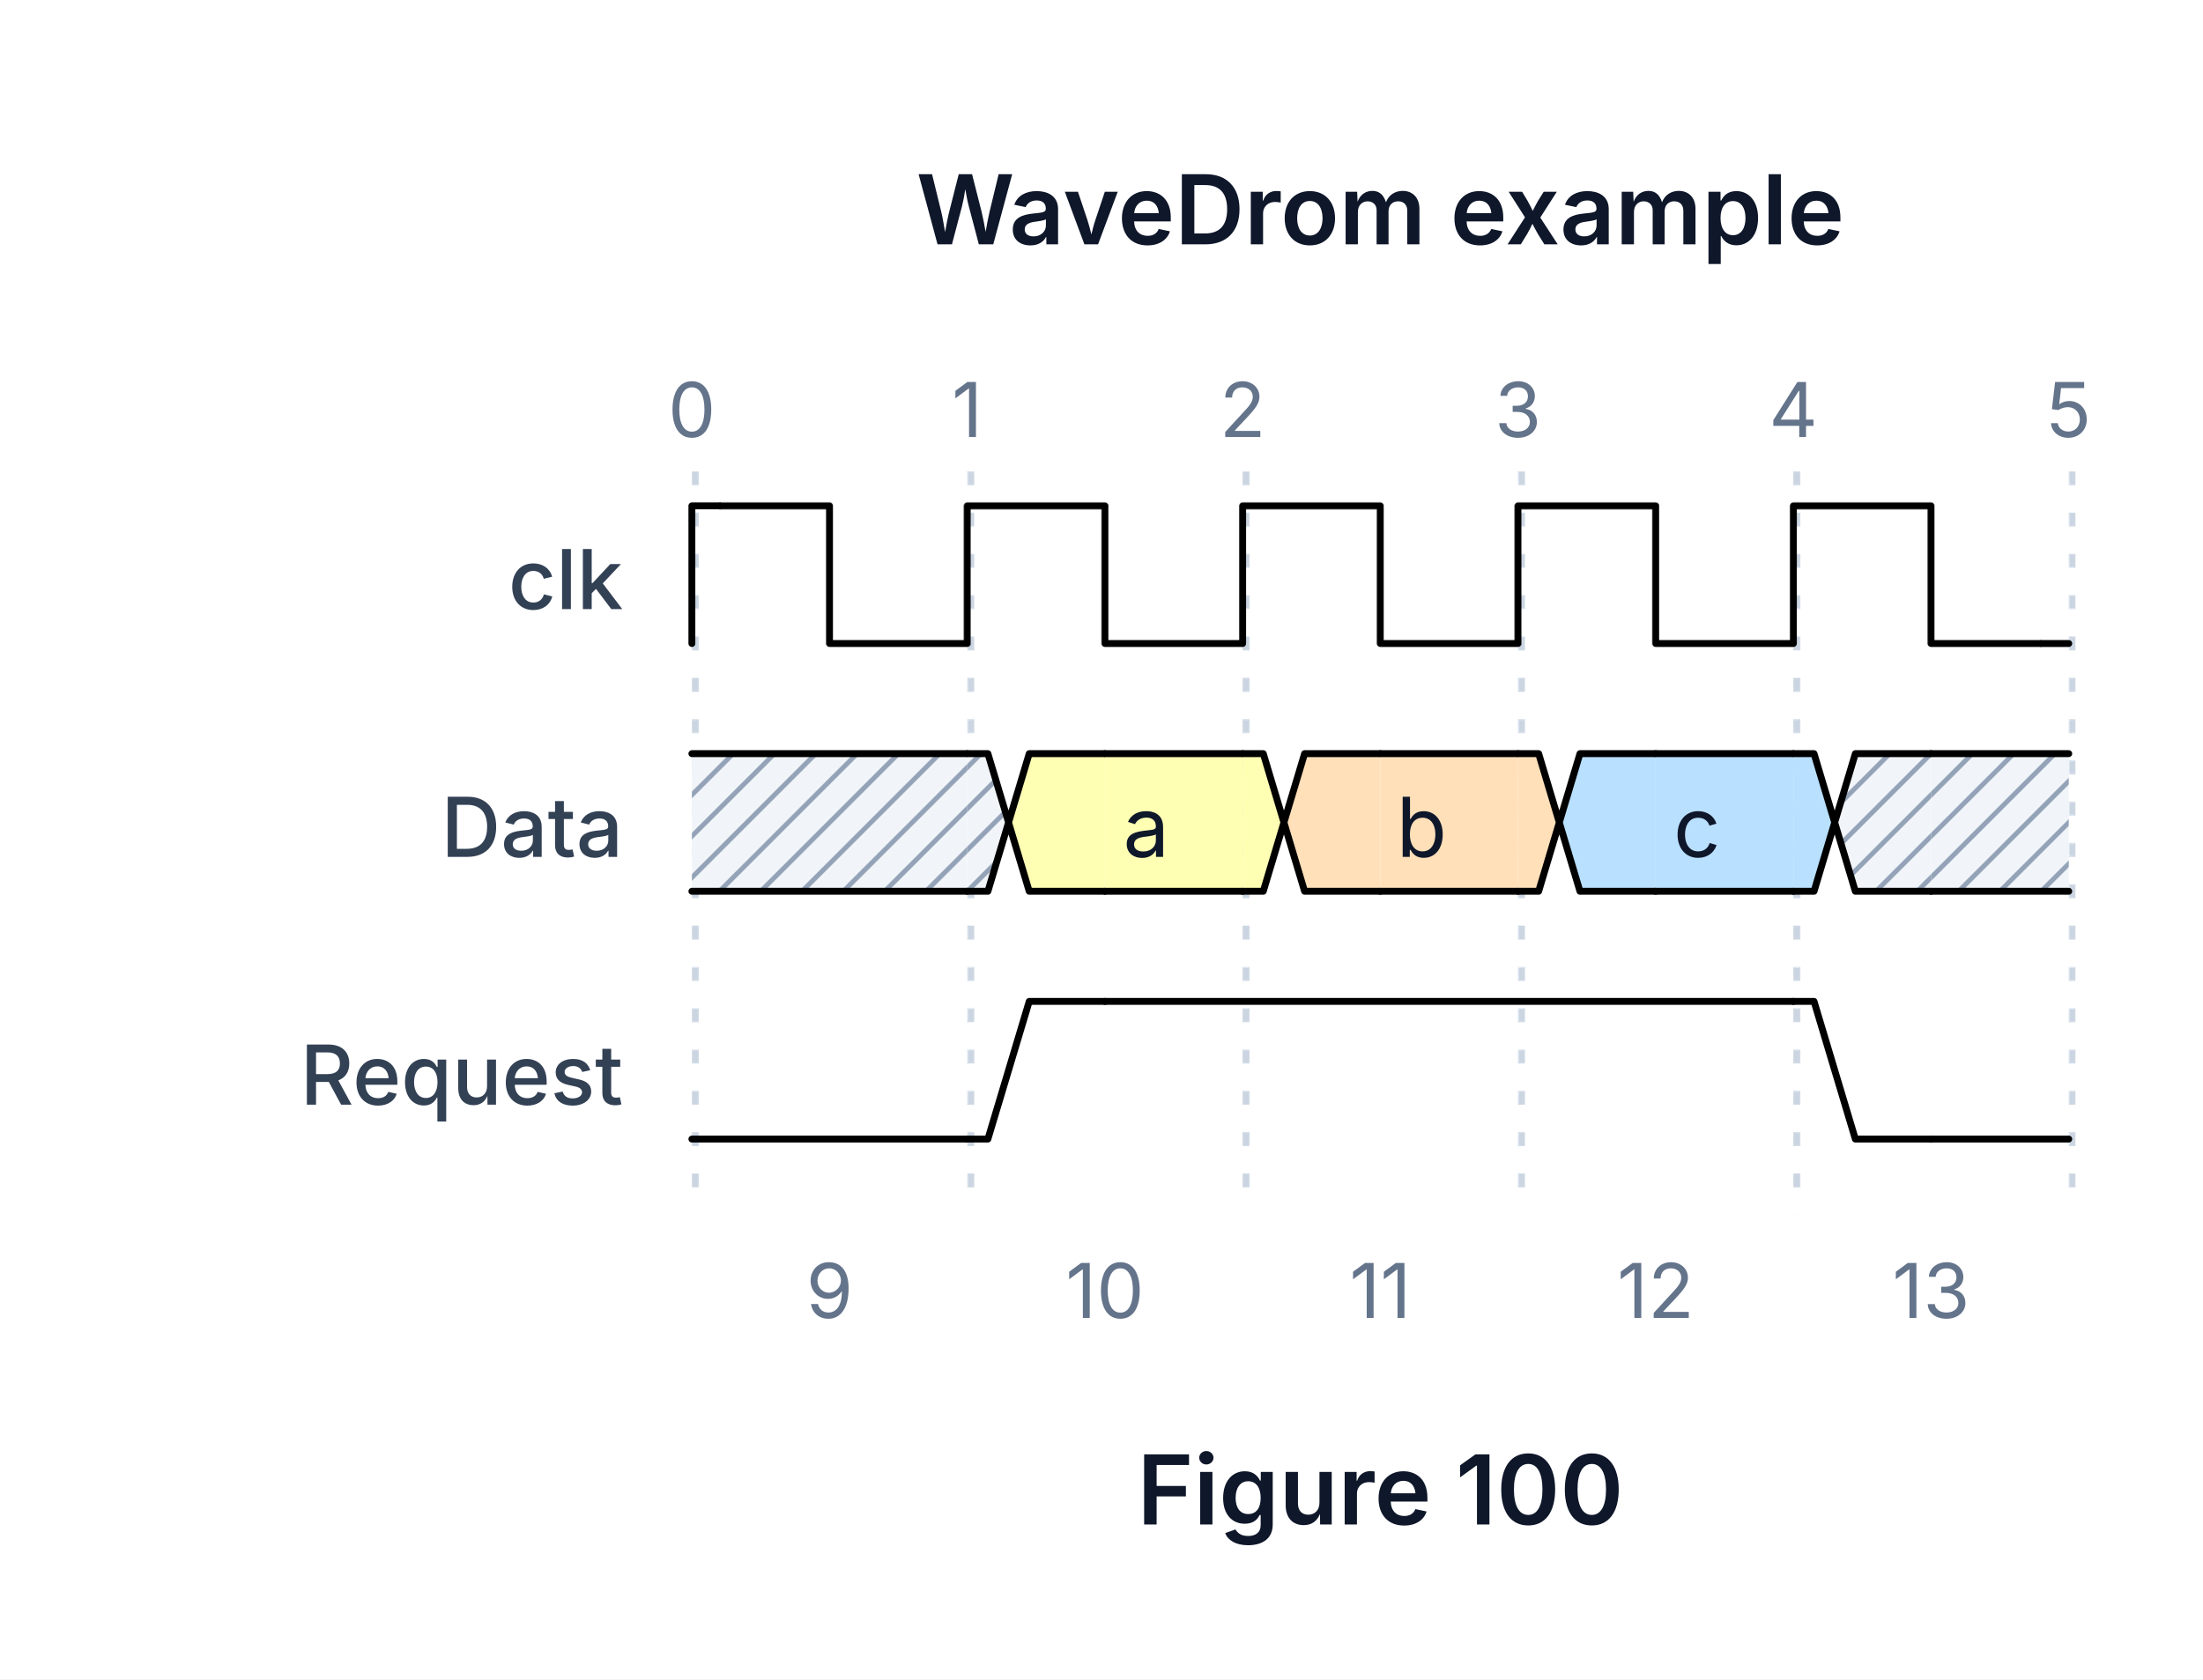
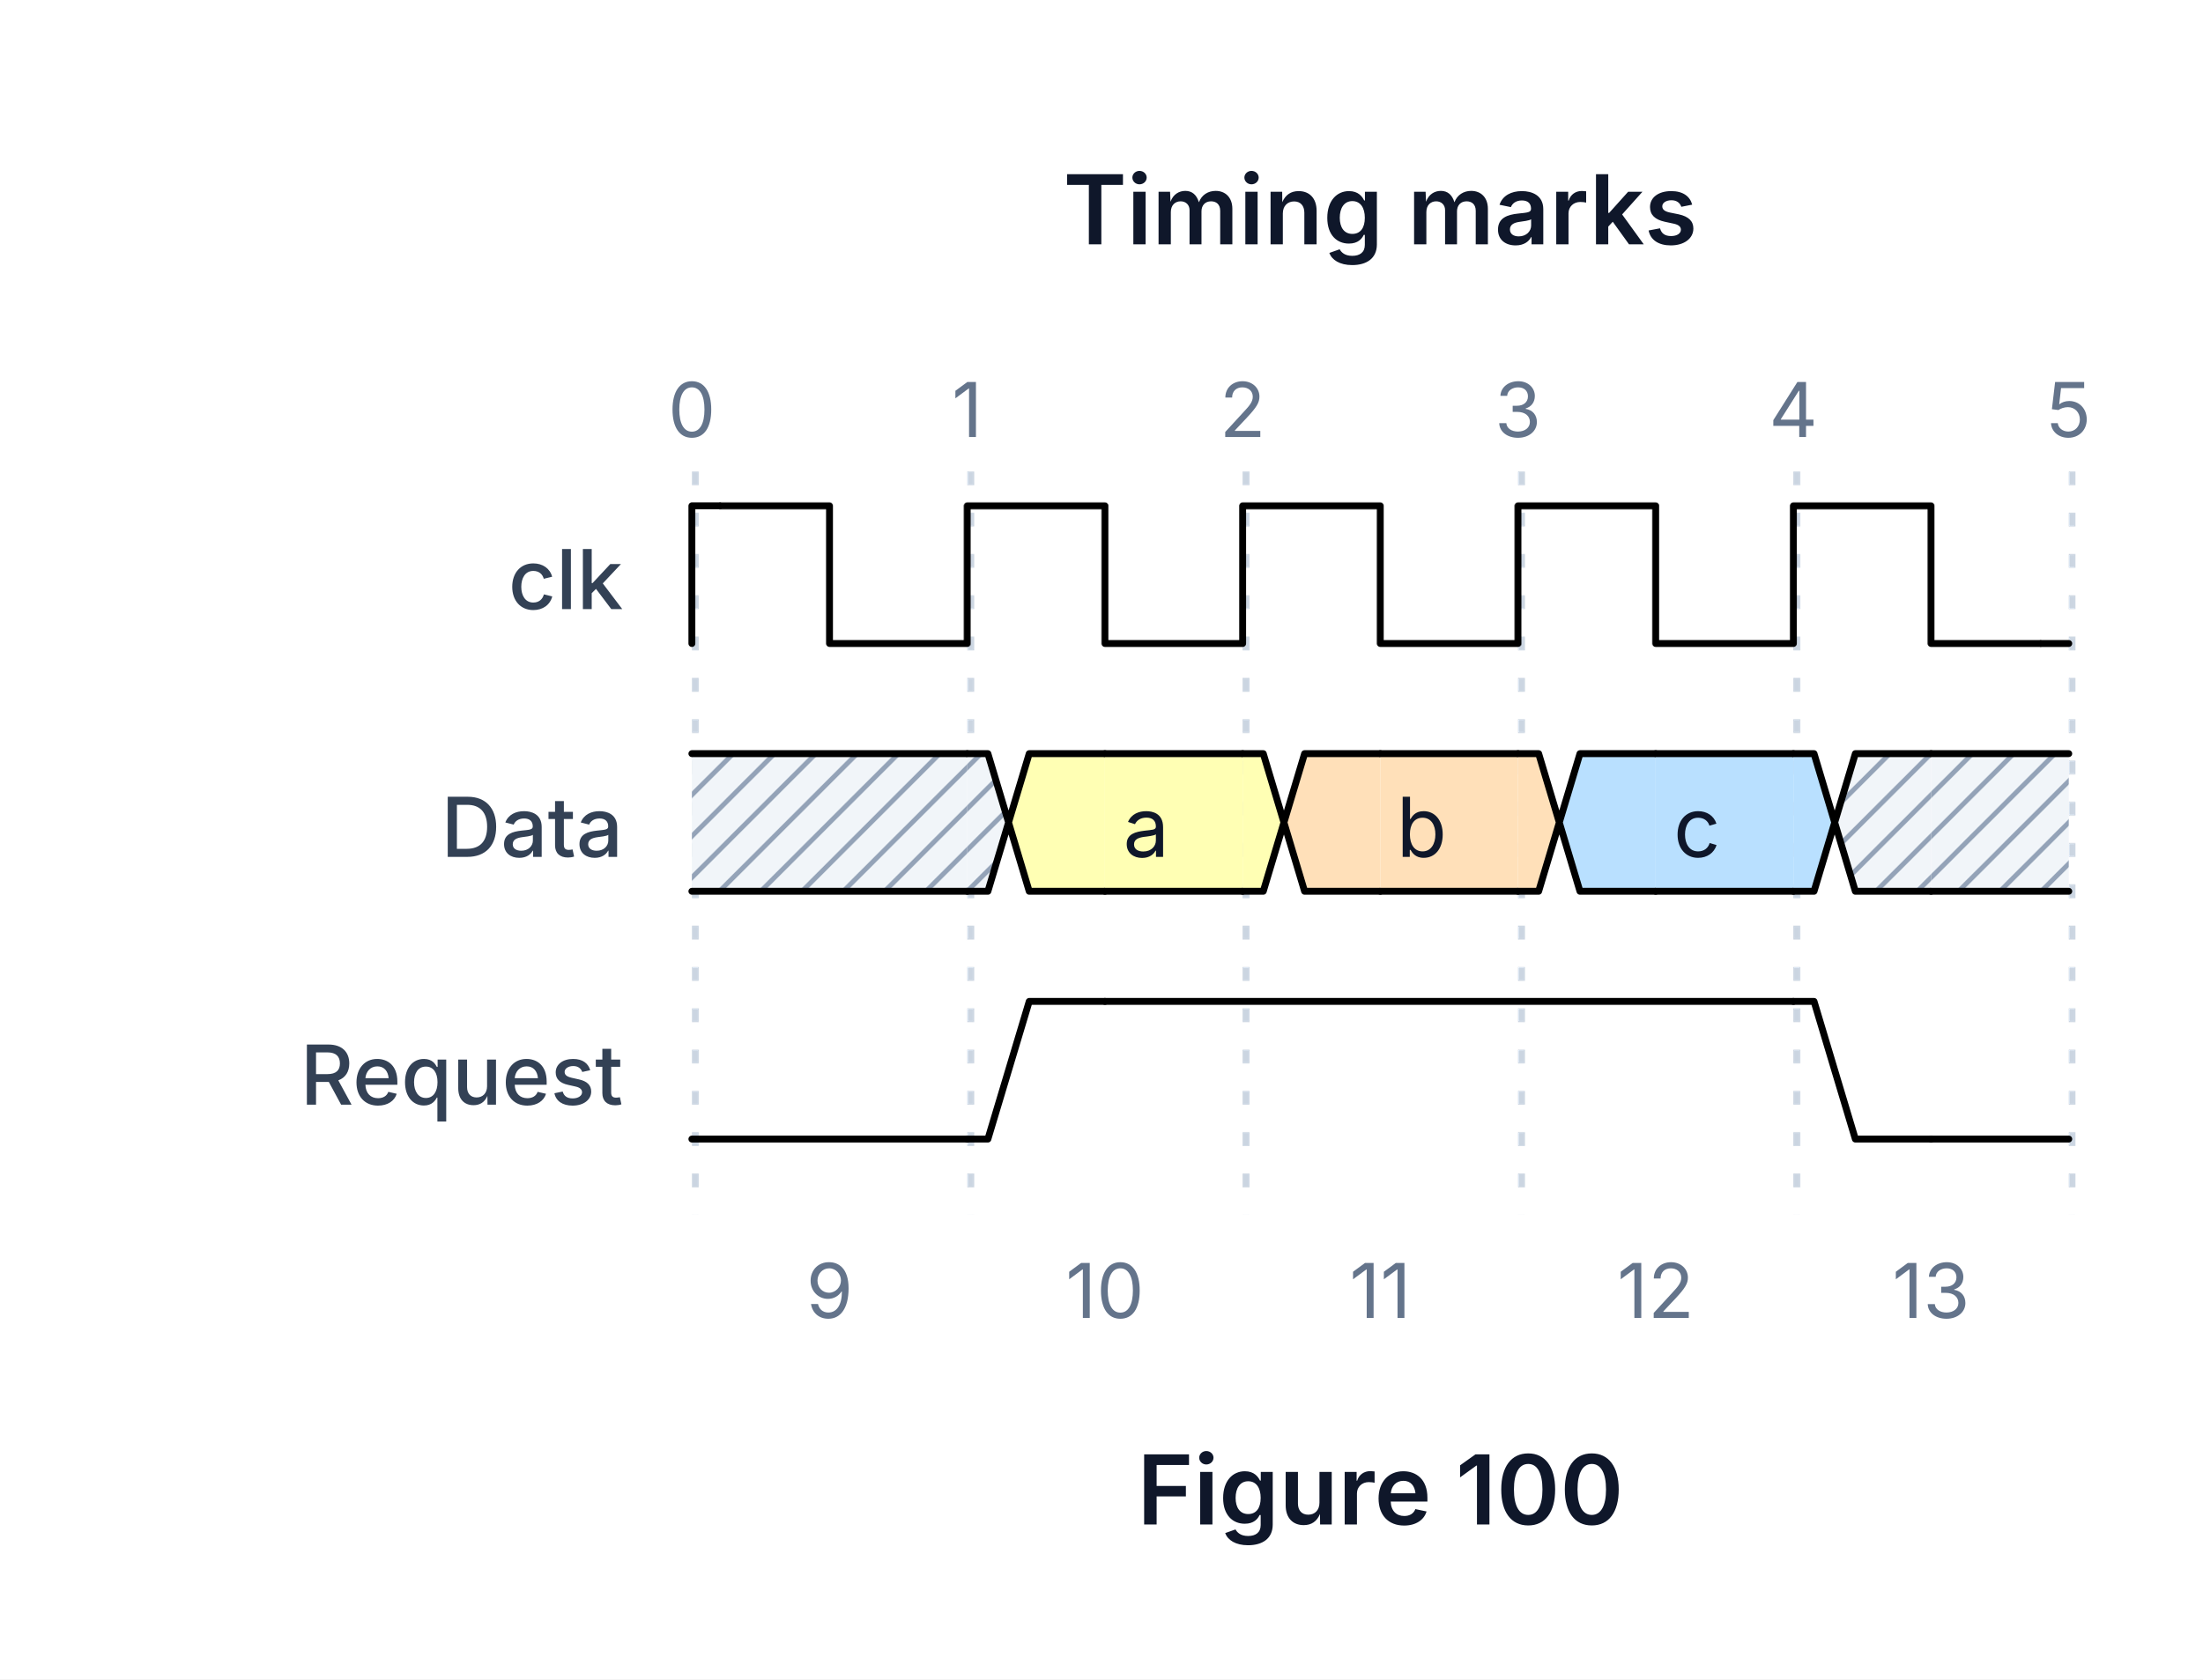
- <svg xmlns="http://www.w3.org/2000/svg" class="tgw" role="img" aria-labelledby="tgw-4d62f5fc77d45f36-diagram-title" width="320" height="244" viewBox="0 0 320 244" overflow="hidden" font-family="Inter, system-ui, -apple-system, BlinkMacSystemFont, Segoe UI, sans-serif" font-size="12" fill="#0f172a" stroke-linejoin="round">
+ <svg xmlns="http://www.w3.org/2000/svg" class="tgw" role="img" aria-labelledby="tgw-858bc6cbd6cbec33-diagram-title" width="320" height="244" viewBox="0 0 320 244" overflow="hidden" font-family="Inter, system-ui, -apple-system, BlinkMacSystemFont, Segoe UI, sans-serif" font-size="12" fill="#0f172a" stroke-linejoin="round">
  <defs>
-     <pattern id="tgw-4d62f5fc77d45f36-xh" width="6" height="6" patternUnits="userSpaceOnUse">
+     <pattern id="tgw-858bc6cbd6cbec33-xh" width="6" height="6" patternUnits="userSpaceOnUse">
      <rect width="6" height="6" fill="#f1f5f9" />
      <path d="M-1,1 L1,-1 M0,6 L6,0 M5,7 L7,5" fill="none" stroke="#94a3b8" stroke-width="0.7" />
    </pattern>
-     <pattern id="tgw-4d62f5fc77d45f36-k0" x="-4" y="-2" width="40" height="24" patternUnits="userSpaceOnUse" fill="none" stroke="#000" stroke-width="1" stroke-linecap="round" stroke-linejoin="round" viewBox="-4 -2 40 24">
+     <pattern id="tgw-858bc6cbd6cbec33-k0" x="-4" y="-2" width="40" height="24" patternUnits="userSpaceOnUse" fill="none" stroke="#000" stroke-width="1" stroke-linecap="round" stroke-linejoin="round" viewBox="-4 -2 40 24">
      <path d="M-4 20H0M0 20V0H20M20 0V20H36" />
    </pattern>
-     <clipPath id="tgw-4d62f5fc77d45f36-lane-clip" clipPathUnits="userSpaceOnUse">
+     <clipPath id="tgw-858bc6cbd6cbec33-lane-clip" clipPathUnits="userSpaceOnUse">
      <rect x="-4" y="-4" width="204.5" height="28" />
    </clipPath>
-     <clipPath id="tgw-4d62f5fc77d45f36-lane-crop" clipPathUnits="userSpaceOnUse">
+     <clipPath id="tgw-858bc6cbd6cbec33-lane-crop" clipPathUnits="userSpaceOnUse">
      <rect x="0" y="-4" width="200.5" height="28" />
    </clipPath>
-     <clipPath id="tgw-4d62f5fc77d45f36-plot-clip" clipPathUnits="userSpaceOnUse">
+     <clipPath id="tgw-858bc6cbd6cbec33-plot-clip" clipPathUnits="userSpaceOnUse">
      <rect x="-4" y="-4" width="204.5" height="116" />
    </clipPath>
-     <pattern id="tgw-4d62f5fc77d45f36-gd" width="40" height="108" patternUnits="userSpaceOnUse">
+     <pattern id="tgw-858bc6cbd6cbec33-gd" width="40" height="108" patternUnits="userSpaceOnUse">
      <path d="M0.5,0 V108" fill="none" stroke="#cbd5e1" stroke-width="1" stroke-dasharray="2,4" />
    </pattern>
  </defs>
  <rect width="320" height="244" fill="#fff" />
  <g transform="translate(100.5,68.5)">
-     <rect x="0" y="0" width="201" height="108" fill="url(#tgw-4d62f5fc77d45f36-gd)" stroke="none" />
+     <rect x="0" y="0" width="201" height="108" fill="url(#tgw-858bc6cbd6cbec33-gd)" stroke="none" />
    <g transform="translate(0,5)">
      <text x="-10" y="15" text-anchor="end" fill="#334155" font-weight="500" xml:space="preserve">clk</text>
-       <g clip-path="url(#tgw-4d62f5fc77d45f36-lane-clip)">
+       <g clip-path="url(#tgw-858bc6cbd6cbec33-lane-clip)">
        <g transform="translate(0)">
          <g fill="none" stroke="#000" stroke-width="1" stroke-linecap="round" stroke-linejoin="round">
            <path d="M0 20V0H4" />
            <g transform="translate(0)">
-               <rect x="4" y="-2" width="192" height="24" fill="url(#tgw-4d62f5fc77d45f36-k0)" stroke="none" />
+               <rect x="4" y="-2" width="192" height="24" fill="url(#tgw-858bc6cbd6cbec33-k0)" stroke="none" />
            </g>
            <path d="M196 20H200" />
          </g>
        </g>
      </g>
    </g>
    <g transform="translate(0,41)">
      <text x="-10" y="15" text-anchor="end" fill="#334155" font-weight="500" xml:space="preserve">Data</text>
-       <g clip-path="url(#tgw-4d62f5fc77d45f36-lane-clip)">
+       <g clip-path="url(#tgw-858bc6cbd6cbec33-lane-clip)">
        <g transform="translate(0)">
          <g fill="none" stroke="#000" stroke-width="1" stroke-linecap="round" stroke-linejoin="round">
-             <rect x="0" y="0" width="40" height="20" fill="url(#tgw-4d62f5fc77d45f36-xh)" stroke="none" />
+             <rect x="0" y="0" width="40" height="20" fill="url(#tgw-858bc6cbd6cbec33-xh)" stroke="none" />
            <path d="M0 0H40M0 20H40" />
-             <path d="M40 0L43 0L46 10L43 20L40 20" fill="url(#tgw-4d62f5fc77d45f36-xh)" stroke="none" />
+             <path d="M40 0L43 0L46 10L43 20L40 20" fill="url(#tgw-858bc6cbd6cbec33-xh)" stroke="none" />
            <path d="M60 0L49 0L46 10L49 20L60 20" fill="#ffffb4" stroke="none" />
            <path d="M40 0L43 0L49 20L60 20M40 20L43 20L49 0L60 0" />
            <rect x="60" y="0" width="20" height="20" fill="#ffffb4" stroke="none" />
            <path d="M60 0H80M60 20H80" />
            <path d="M80 0L83 0L86 10L83 20L80 20" fill="#ffffb4" stroke="none" />
            <path d="M100 0L89 0L86 10L89 20L100 20" fill="#ffe0b9" stroke="none" />
            <path d="M80 0L83 0L89 20L100 20M80 20L83 20L89 0L100 0" />
            <rect x="100" y="0" width="20" height="20" fill="#ffe0b9" stroke="none" />
            <path d="M100 0H120M100 20H120" />
            <path d="M120 0L123 0L126 10L123 20L120 20" fill="#ffe0b9" stroke="none" />
            <path d="M140 0L129 0L126 10L129 20L140 20" fill="#b9e0ff" stroke="none" />
            <path d="M120 0L123 0L129 20L140 20M120 20L123 20L129 0L140 0" />
            <rect x="140" y="0" width="20" height="20" fill="#b9e0ff" stroke="none" />
            <path d="M140 0H160M140 20H160" />
            <path d="M160 0L163 0L166 10L163 20L160 20" fill="#b9e0ff" stroke="none" />
-             <path d="M180 0L169 0L166 10L169 20L180 20" fill="url(#tgw-4d62f5fc77d45f36-xh)" stroke="none" />
+             <path d="M180 0L169 0L166 10L169 20L180 20" fill="url(#tgw-858bc6cbd6cbec33-xh)" stroke="none" />
            <path d="M160 0L163 0L169 20L180 20M160 20L163 20L169 0L180 0" />
-             <rect x="180" y="0" width="20" height="20" fill="url(#tgw-4d62f5fc77d45f36-xh)" stroke="none" />
+             <rect x="180" y="0" width="20" height="20" fill="url(#tgw-858bc6cbd6cbec33-xh)" stroke="none" />
            <path d="M180 0H200M180 20H200" />
          </g>
          <text x="66" y="15" text-anchor="middle" xml:space="preserve">a</text>
          <text x="106" y="15" text-anchor="middle" xml:space="preserve">b</text>
          <text x="146" y="15" text-anchor="middle" xml:space="preserve">c</text>
        </g>
      </g>
    </g>
    <g transform="translate(0,77)">
      <text x="-10" y="15" text-anchor="end" fill="#334155" font-weight="500" xml:space="preserve">Request</text>
-       <g clip-path="url(#tgw-4d62f5fc77d45f36-lane-clip)">
+       <g clip-path="url(#tgw-858bc6cbd6cbec33-lane-clip)">
        <g transform="translate(0)">
          <g fill="none" stroke="#000" stroke-width="1" stroke-linecap="round" stroke-linejoin="round">
            <path d="M0 20H40" />
            <path d="M40 20L43 20L49 0H60" />
            <path d="M60 0H160" />
            <path d="M160 0L163 0L169 20H180" />
            <path d="M180 20H200" />
          </g>
        </g>
      </g>
    </g>
-     <g clip-path="url(#tgw-4d62f5fc77d45f36-plot-clip)" />
-     <text x="100" y="-33" text-anchor="middle" font-size="14" font-weight="600" xml:space="preserve">WaveDrom example</text>
+     <g clip-path="url(#tgw-858bc6cbd6cbec33-plot-clip)" />
+     <text x="100" y="-33" text-anchor="middle" font-size="14" font-weight="600" xml:space="preserve">Timing marks</text>
    <g fill="#64748b" font-size="11" text-anchor="middle" xml:space="preserve">
      <text x="0" y="-5">0</text>
      <text x="40" y="-5">1</text>
      <text x="80" y="-5">2</text>
      <text x="120" y="-5">3</text>
      <text x="160" y="-5">4</text>
      <text x="200" y="-5">5</text>
    </g>
    <text x="100" y="153" text-anchor="middle" font-size="14" font-weight="600" xml:space="preserve">Figure 100</text>
    <g fill="#64748b" font-size="11" text-anchor="middle" xml:space="preserve">
      <text x="20" y="123">9</text>
      <text x="60" y="123">10</text>
      <text x="100" y="123">11</text>
      <text x="140" y="123">12</text>
      <text x="180" y="123">13</text>
    </g>
  </g>
  <g />
</svg>
